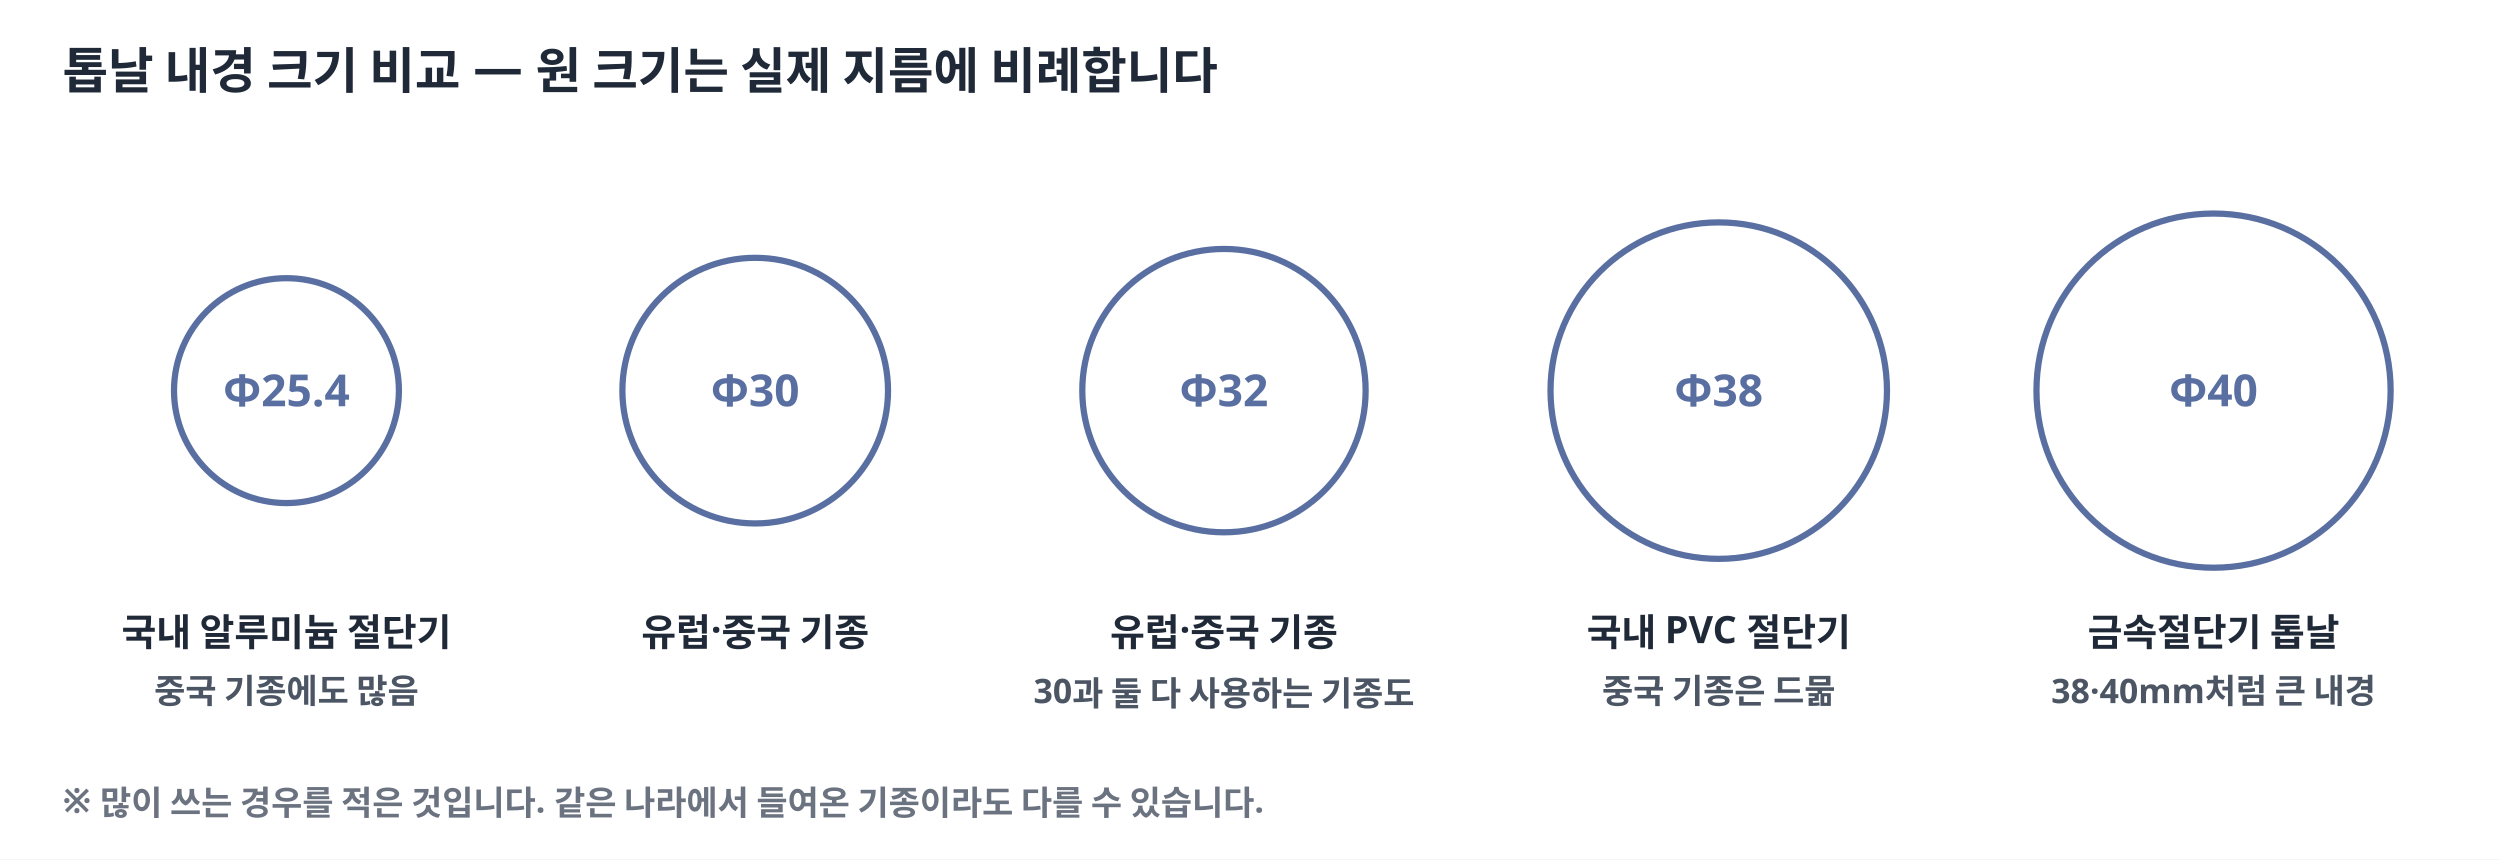
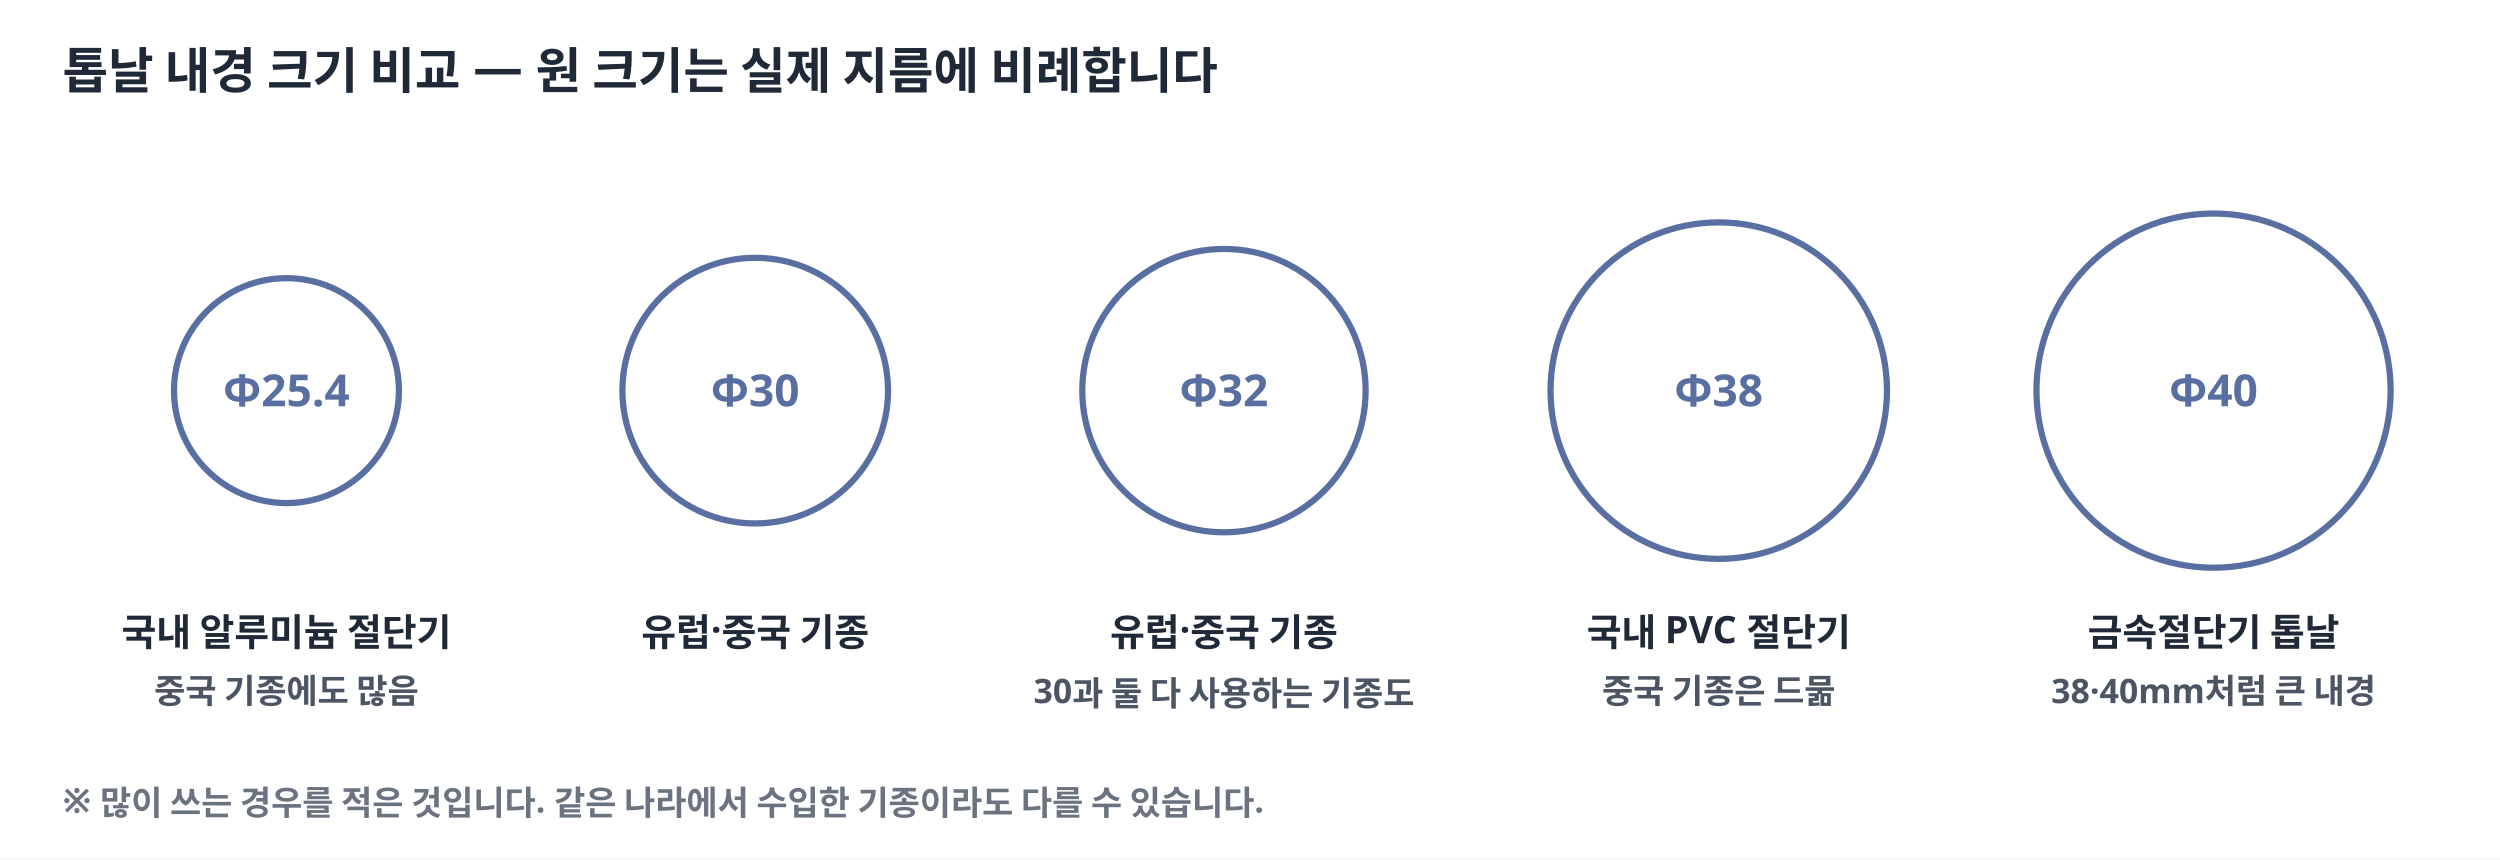
<svg xmlns="http://www.w3.org/2000/svg" viewBox="0 0 960 330" width="960" height="330" font-family="'Pretendard','Noto Sans KR','Malgun Gothic',sans-serif">
  <defs>
    <marker id="a" viewBox="0 0 10 10" refX="5" refY="5" markerWidth="7" markerHeight="7" orient="auto-start-reverse">
      <path d="M0 0L10 5L0 10z" fill="#596fa1" />
    </marker>
    <pattern id="h" width="8" height="8" patternUnits="userSpaceOnUse" patternTransform="rotate(45)">
      <rect width="8" height="8" fill="#cfd6e0" />
      <line x1="0" y1="0" x2="0" y2="8" stroke="#8a96a8" stroke-width="2" />
    </pattern>
  </defs>
  <rect width="960" height="330" fill="#fff" />
  <text x="24" y="34" font-size="19" font-weight="800" fill="#1f2937">톱날 내경 크기 비교 — 원 크기는 실제 지름에 비례합니다</text>
  <circle cx="110" cy="150" r="43.18" fill="#fff" stroke="#596fa1" stroke-width="2.4" />
  <text x="110" y="156" font-size="17" font-weight="800" fill="#596fa1" text-anchor="middle">Φ25.4</text>
  <text x="110" y="248" font-size="14.5" font-weight="800" fill="#1f2937" text-anchor="middle">국내 알루미늄 절단기</text>
  <text x="110" y="270" font-size="13" font-weight="600" fill="#4b5563" text-anchor="middle">중국 기종에도 많음</text>
  <circle cx="290" cy="150" r="51.0" fill="#fff" stroke="#596fa1" stroke-width="2.4" />
  <text x="290" y="156" font-size="17" font-weight="800" fill="#596fa1" text-anchor="middle">Φ30</text>
  <text x="290" y="248" font-size="14.5" font-weight="800" fill="#1f2937" text-anchor="middle">유럽·중국 기종</text>
  <circle cx="470" cy="150" r="54.4" fill="#fff" stroke="#596fa1" stroke-width="2.4" />
  <text x="470" y="156" font-size="17" font-weight="800" fill="#596fa1" text-anchor="middle">Φ32</text>
  <text x="470" y="248" font-size="14.5" font-weight="800" fill="#1f2937" text-anchor="middle">유럽·중국 기종</text>
  <text x="470" y="270" font-size="13" font-weight="600" fill="#4b5563" text-anchor="middle">30과 둘 다 사용하는 기종도</text>
  <circle cx="660" cy="150" r="64.6" fill="#fff" stroke="#596fa1" stroke-width="2.4" />
  <text x="660" y="156" font-size="17" font-weight="800" fill="#596fa1" text-anchor="middle">Φ38</text>
  <text x="660" y="248" font-size="14.5" font-weight="800" fill="#1f2937" text-anchor="middle">국내 PVC 절단기</text>
  <text x="660" y="270" font-size="13" font-weight="600" fill="#4b5563" text-anchor="middle">중국 기종은 드묾</text>
  <circle cx="850" cy="150" r="68.0" fill="#fff" stroke="#596fa1" stroke-width="2.4" />
  <text x="850" y="156" font-size="17" font-weight="800" fill="#596fa1" text-anchor="middle">Φ40</text>
  <text x="850" y="248" font-size="14.5" font-weight="800" fill="#1f2937" text-anchor="middle">금속절단기 톱날</text>
  <text x="850" y="270" font-size="13" font-weight="600" fill="#4b5563" text-anchor="middle">38·40mm처럼 큰 내경</text>
-   <text x="24" y="312" font-size="13" font-weight="600" fill="#6b7280" text-anchor="start">※ 많이 쓰는 경우를 적은 것입니다. 같은 나라에서 들여온 기종이라도 다를 수 있습니다.</text>
+   <text x="24" y="312" font-size="13" font-weight="600" fill="#6b7280" text-anchor="start">※ 많이 쓰는 경우를 적은 것입니다. 같은 나라에서 수입한 기종이라도 다를 수 있습니다.</text>
</svg>
